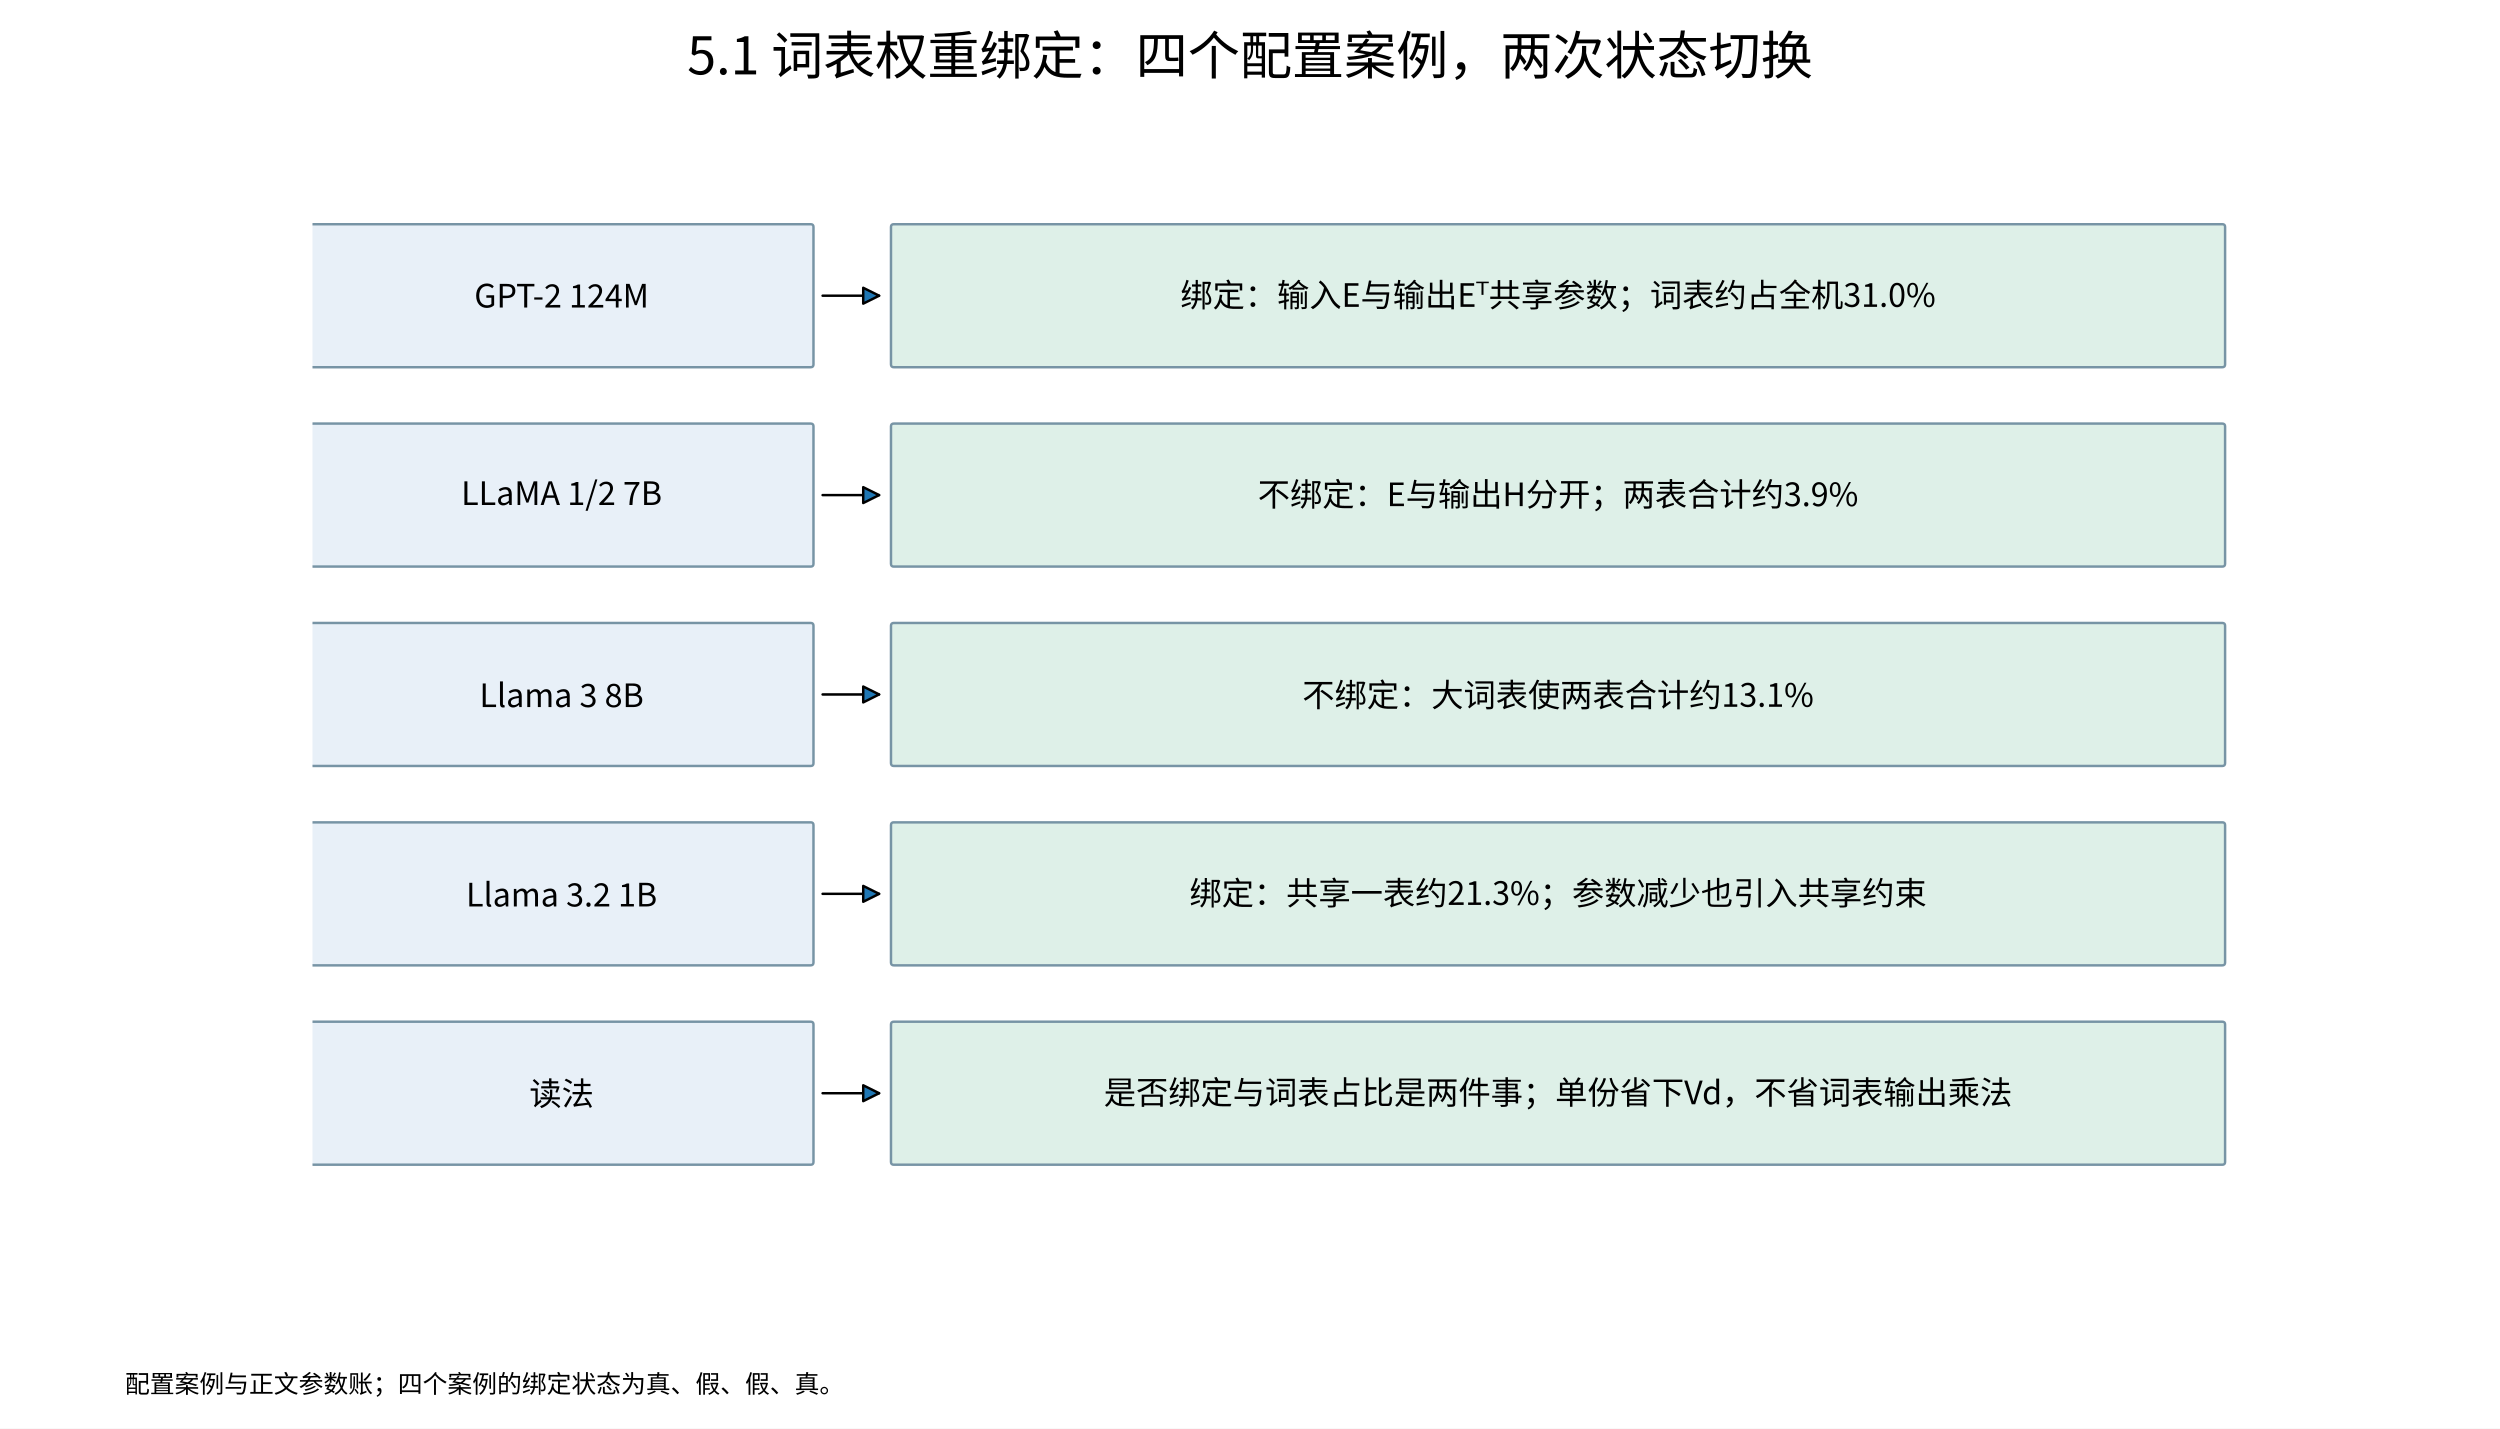
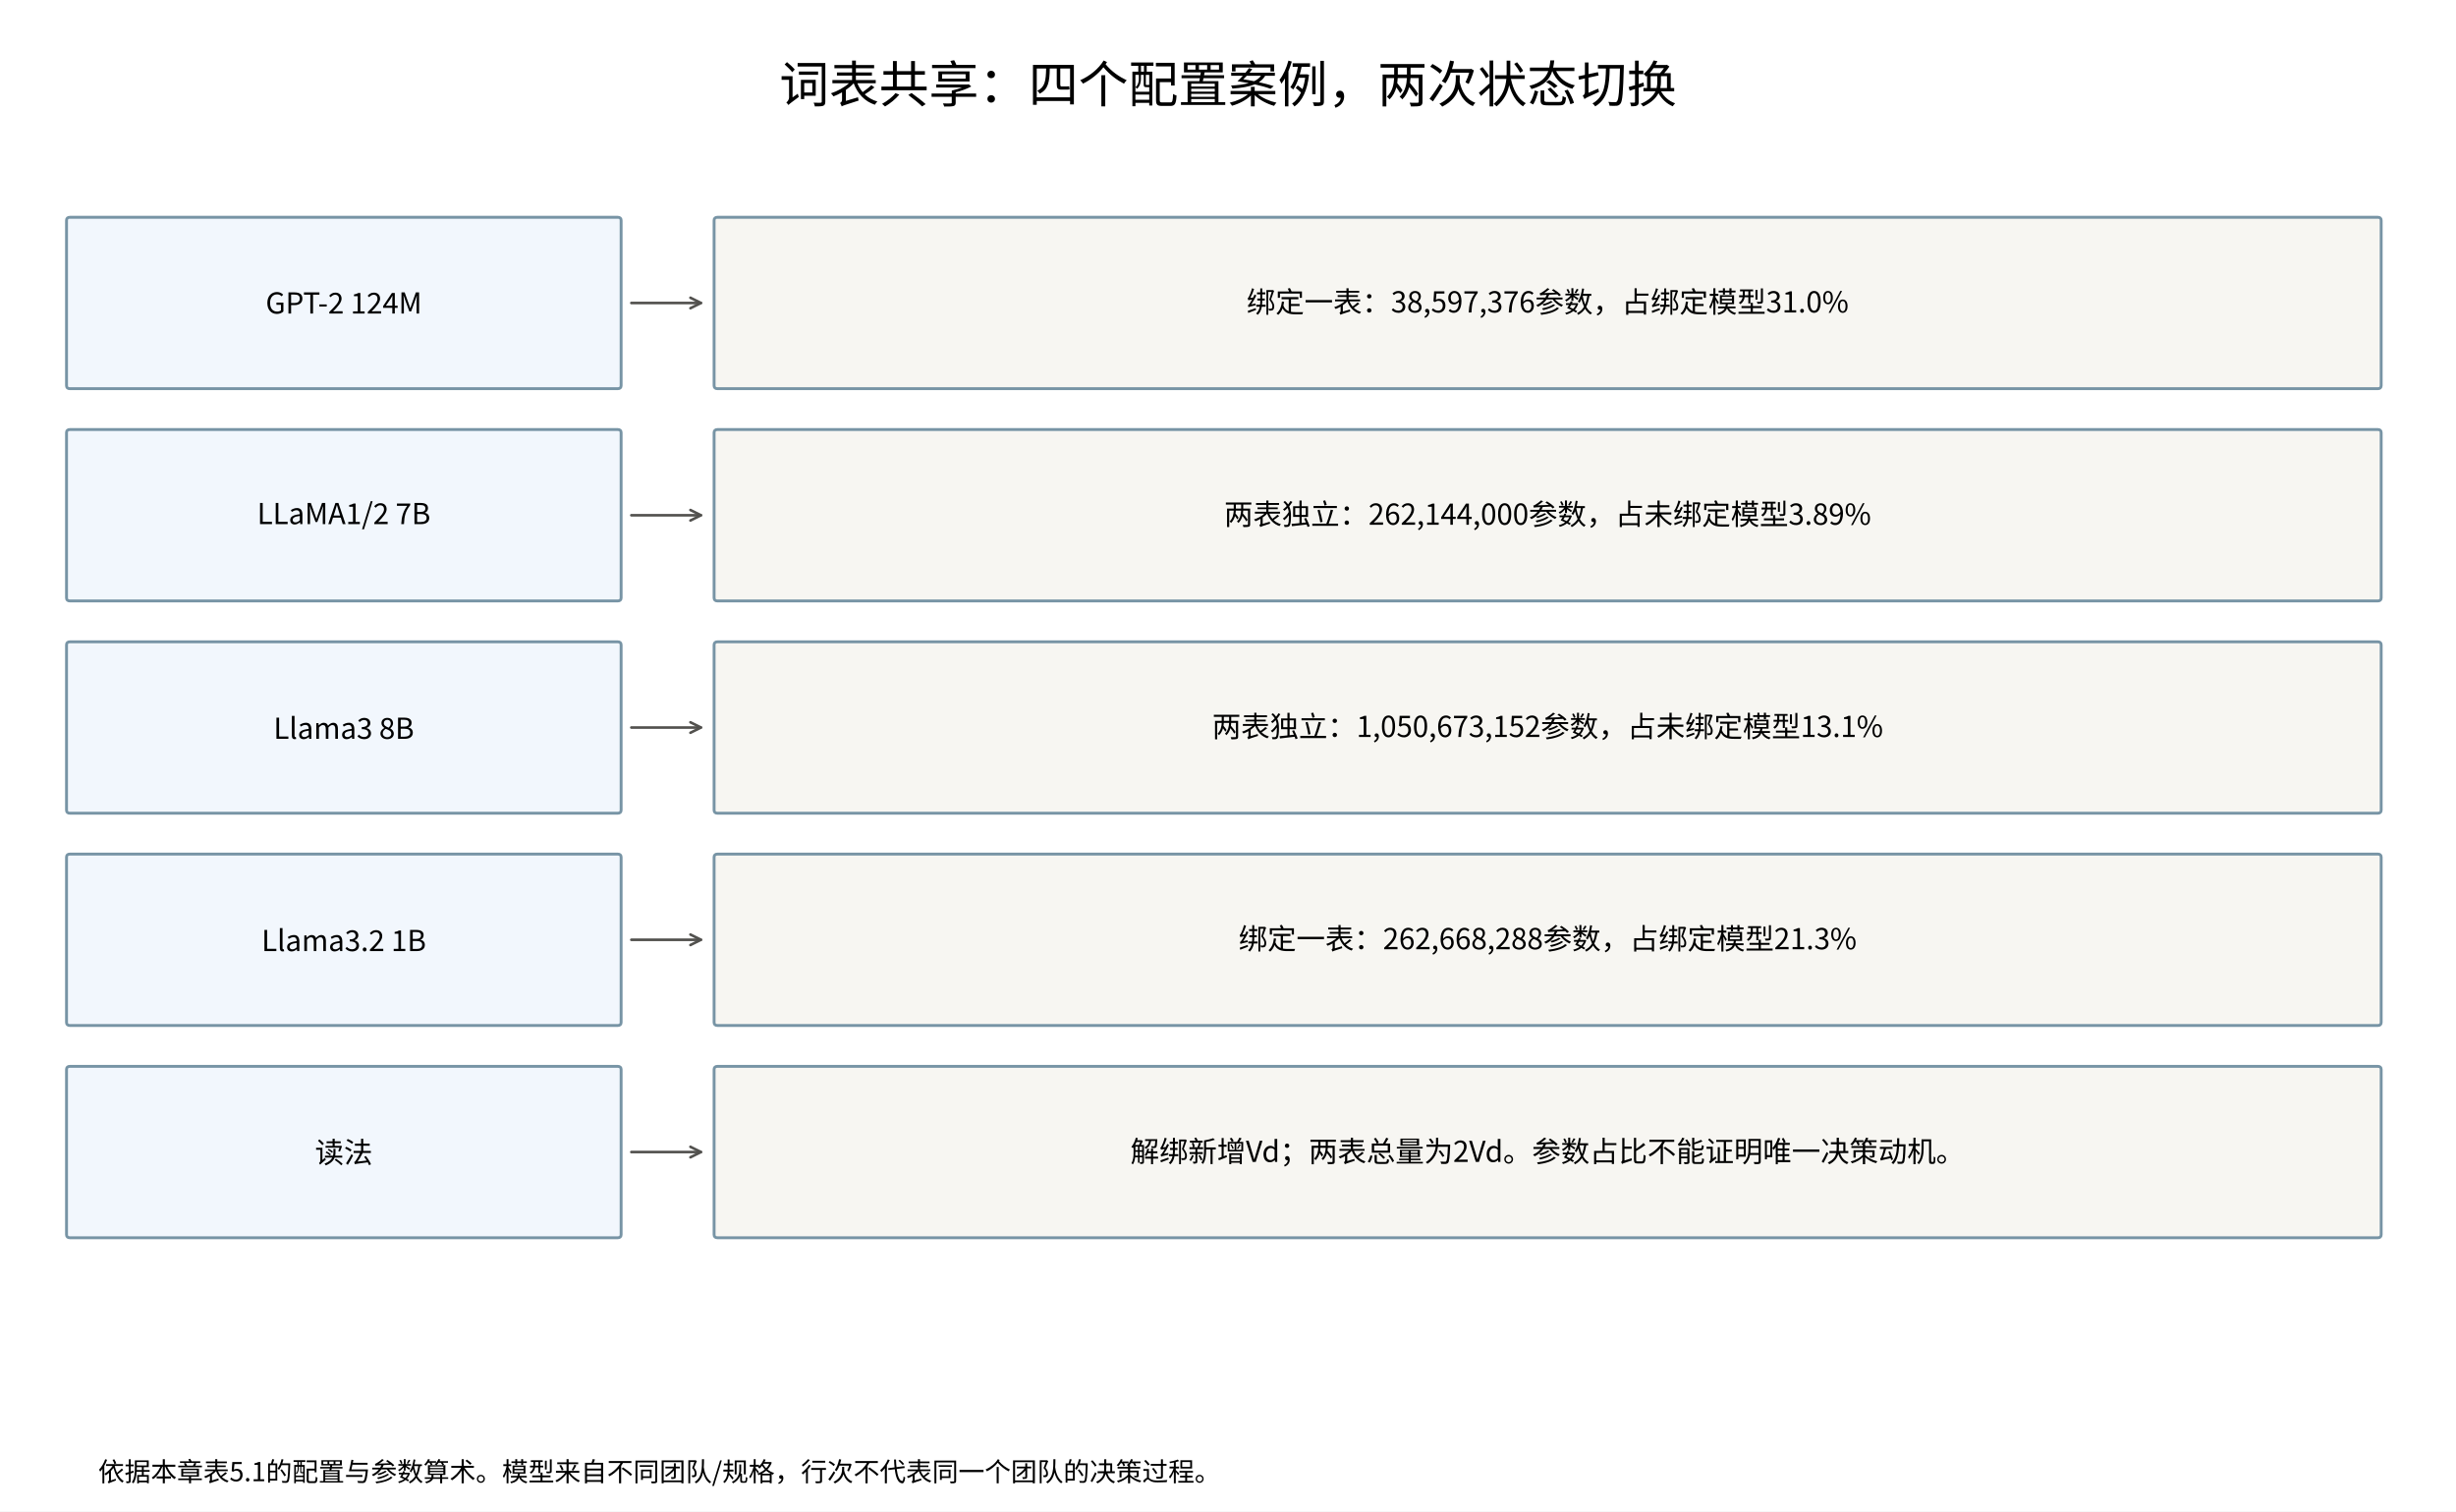
- <svg xmlns="http://www.w3.org/2000/svg" width="1008pt" height="576pt" viewBox="0 0 1008 576" version="1.1">
+ <svg xmlns="http://www.w3.org/2000/svg" width="936pt" height="576pt" viewBox="0 0 936 576" version="1.1">
  <defs>
    <style type="text/css">*{stroke-linejoin: round; stroke-linecap: butt}</style>
  </defs>
  <g id="figure_1">
    <g id="patch_1">
-       <path d="M 0 576  L 1008 576  L 1008 0  L 0 0  z " style="fill: #ffffff" />
+       <path d="M 0 576  L 936 576  L 936 0  L 0 0  z " style="fill: #ffffff" />
    </g>
    <g id="axes_1">
      <g id="patch_2">
-         <path d="M 126 148.061  L 326.88 148.061  Q 327.996 148.061 327.996 146.952  L 327.996 91.512  Q 327.996 90.403 326.88 90.403  L 126 90.403  Q 124.884 90.403 124.884 91.512  L 124.884 146.952  Q 124.884 148.061 126 148.061  z " clip-path="url(#p68bcdd2fe8)" style="fill: #e8f0f8; stroke: #7794a5; stroke-linejoin: miter" />
+         <path d="M 26.62 148.118  L 235.445 148.118  Q 236.711 148.118 236.711 146.92  L 236.711 84.004  Q 236.711 82.806 235.445 82.806  L 26.62 82.806  Q 25.354 82.806 25.354 84.004  L 25.354 146.92  Q 25.354 148.118 26.62 148.118  z " clip-path="url(#p736b3283e4)" style="fill: #f2f7fd; stroke: #7794a5; stroke-width: 1.1; stroke-linejoin: miter" />
      </g>
      <g id="patch_3">
-         <path d="M 360.36 148.061  L 896.04 148.061  Q 897.156 148.061 897.156 146.952  L 897.156 91.512  Q 897.156 90.403 896.04 90.403  L 360.36 90.403  Q 359.244 90.403 359.244 91.512  L 359.244 146.952  Q 359.244 148.061 360.36 148.061  z " clip-path="url(#p68bcdd2fe8)" style="fill: #def0e8; stroke: #7794a5; stroke-linejoin: miter" />
+         <path d="M 273.413 148.118  L 906.216 148.118  Q 907.482 148.118 907.482 146.92  L 907.482 84.004  Q 907.482 82.806 906.216 82.806  L 273.413 82.806  Q 272.148 82.806 272.148 84.004  L 272.148 146.92  Q 272.148 148.118 273.413 148.118  z " clip-path="url(#p736b3283e4)" style="fill: #f7f6f2; stroke: #7794a5; stroke-width: 1.1; stroke-linejoin: miter" />
      </g>
      <g id="patch_4">
-         <path d="M 331.669 119.232  Q 343.619 119.232 354.451 119.232  " clip-path="url(#p68bcdd2fe8)" style="fill: none; stroke: #000000; stroke-linecap: round" />
-         <path d="M 348.051 116.032  L 354.451 119.232  L 348.051 122.432  z " clip-path="url(#p68bcdd2fe8)" style="fill: #1f77b4; stroke: #000000; stroke-linecap: round" />
+         <path d="M 26.62 229.01  L 235.445 229.01  Q 236.711 229.01 236.711 227.812  L 236.711 164.896  Q 236.711 163.698 235.445 163.698  L 26.62 163.698  Q 25.354 163.698 25.354 164.896  L 25.354 227.812  Q 25.354 229.01 26.62 229.01  z " clip-path="url(#p736b3283e4)" style="fill: #f2f7fd; stroke: #7794a5; stroke-width: 1.1; stroke-linejoin: miter" />
      </g>
      <g id="patch_5">
-         <path d="M 126 228.449  L 326.88 228.449  Q 327.996 228.449 327.996 227.34  L 327.996 171.9  Q 327.996 170.791 326.88 170.791  L 126 170.791  Q 124.884 170.791 124.884 171.9  L 124.884 227.34  Q 124.884 228.449 126 228.449  z " clip-path="url(#p68bcdd2fe8)" style="fill: #e8f0f8; stroke: #7794a5; stroke-linejoin: miter" />
+         <path d="M 273.413 229.01  L 906.216 229.01  Q 907.482 229.01 907.482 227.812  L 907.482 164.896  Q 907.482 163.698 906.216 163.698  L 273.413 163.698  Q 272.148 163.698 272.148 164.896  L 272.148 227.812  Q 272.148 229.01 273.413 229.01  z " clip-path="url(#p736b3283e4)" style="fill: #f7f6f2; stroke: #7794a5; stroke-width: 1.1; stroke-linejoin: miter" />
      </g>
      <g id="patch_6">
-         <path d="M 360.36 228.449  L 896.04 228.449  Q 897.156 228.449 897.156 227.34  L 897.156 171.9  Q 897.156 170.791 896.04 170.791  L 360.36 170.791  Q 359.244 170.791 359.244 171.9  L 359.244 227.34  Q 359.244 228.449 360.36 228.449  z " clip-path="url(#p68bcdd2fe8)" style="fill: #def0e8; stroke: #7794a5; stroke-linejoin: miter" />
+         <path d="M 26.62 309.902  L 235.445 309.902  Q 236.711 309.902 236.711 308.704  L 236.711 245.788  Q 236.711 244.59 235.445 244.59  L 26.62 244.59  Q 25.354 244.59 25.354 245.788  L 25.354 308.704  Q 25.354 309.902 26.62 309.902  z " clip-path="url(#p736b3283e4)" style="fill: #f2f7fd; stroke: #7794a5; stroke-width: 1.1; stroke-linejoin: miter" />
      </g>
      <g id="patch_7">
-         <path d="M 331.669 199.62  Q 343.619 199.62 354.451 199.62  " clip-path="url(#p68bcdd2fe8)" style="fill: none; stroke: #000000; stroke-linecap: round" />
-         <path d="M 348.051 196.42  L 354.451 199.62  L 348.051 202.82  z " clip-path="url(#p68bcdd2fe8)" style="fill: #1f77b4; stroke: #000000; stroke-linecap: round" />
+         <path d="M 273.413 309.902  L 906.216 309.902  Q 907.482 309.902 907.482 308.704  L 907.482 245.788  Q 907.482 244.59 906.216 244.59  L 273.413 244.59  Q 272.148 244.59 272.148 245.788  L 272.148 308.704  Q 272.148 309.902 273.413 309.902  z " clip-path="url(#p736b3283e4)" style="fill: #f7f6f2; stroke: #7794a5; stroke-width: 1.1; stroke-linejoin: miter" />
      </g>
      <g id="patch_8">
-         <path d="M 126 308.837  L 326.88 308.837  Q 327.996 308.837 327.996 307.728  L 327.996 252.288  Q 327.996 251.179 326.88 251.179  L 126 251.179  Q 124.884 251.179 124.884 252.288  L 124.884 307.728  Q 124.884 308.837 126 308.837  z " clip-path="url(#p68bcdd2fe8)" style="fill: #e8f0f8; stroke: #7794a5; stroke-linejoin: miter" />
+         <path d="M 26.62 390.794  L 235.445 390.794  Q 236.711 390.794 236.711 389.596  L 236.711 326.68  Q 236.711 325.482 235.445 325.482  L 26.62 325.482  Q 25.354 325.482 25.354 326.68  L 25.354 389.596  Q 25.354 390.794 26.62 390.794  z " clip-path="url(#p736b3283e4)" style="fill: #f2f7fd; stroke: #7794a5; stroke-width: 1.1; stroke-linejoin: miter" />
      </g>
      <g id="patch_9">
-         <path d="M 360.36 308.837  L 896.04 308.837  Q 897.156 308.837 897.156 307.728  L 897.156 252.288  Q 897.156 251.179 896.04 251.179  L 360.36 251.179  Q 359.244 251.179 359.244 252.288  L 359.244 307.728  Q 359.244 308.837 360.36 308.837  z " clip-path="url(#p68bcdd2fe8)" style="fill: #def0e8; stroke: #7794a5; stroke-linejoin: miter" />
+         <path d="M 273.413 390.794  L 906.216 390.794  Q 907.482 390.794 907.482 389.596  L 907.482 326.68  Q 907.482 325.482 906.216 325.482  L 273.413 325.482  Q 272.148 325.482 272.148 326.68  L 272.148 389.596  Q 272.148 390.794 273.413 390.794  z " clip-path="url(#p736b3283e4)" style="fill: #f7f6f2; stroke: #7794a5; stroke-width: 1.1; stroke-linejoin: miter" />
      </g>
      <g id="patch_10">
-         <path d="M 331.669 280.008  Q 343.619 280.008 354.451 280.008  " clip-path="url(#p68bcdd2fe8)" style="fill: none; stroke: #000000; stroke-linecap: round" />
-         <path d="M 348.051 276.808  L 354.451 280.008  L 348.051 283.208  z " clip-path="url(#p68bcdd2fe8)" style="fill: #1f77b4; stroke: #000000; stroke-linecap: round" />
+         <path d="M 26.62 471.686  L 235.445 471.686  Q 236.711 471.686 236.711 470.488  L 236.711 407.572  Q 236.711 406.374 235.445 406.374  L 26.62 406.374  Q 25.354 406.374 25.354 407.572  L 25.354 470.488  Q 25.354 471.686 26.62 471.686  z " clip-path="url(#p736b3283e4)" style="fill: #f2f7fd; stroke: #7794a5; stroke-width: 1.1; stroke-linejoin: miter" />
      </g>
      <g id="patch_11">
-         <path d="M 126 389.225  L 326.88 389.225  Q 327.996 389.225 327.996 388.116  L 327.996 332.676  Q 327.996 331.567 326.88 331.567  L 126 331.567  Q 124.884 331.567 124.884 332.676  L 124.884 388.116  Q 124.884 389.225 126 389.225  z " clip-path="url(#p68bcdd2fe8)" style="fill: #e8f0f8; stroke: #7794a5; stroke-linejoin: miter" />
+         <path d="M 273.413 471.686  L 906.216 471.686  Q 907.482 471.686 907.482 470.488  L 907.482 407.572  Q 907.482 406.374 906.216 406.374  L 273.413 406.374  Q 272.148 406.374 272.148 407.572  L 272.148 470.488  Q 272.148 471.686 273.413 471.686  z " clip-path="url(#p736b3283e4)" style="fill: #f7f6f2; stroke: #7794a5; stroke-width: 1.1; stroke-linejoin: miter" />
+       </g>
+       <g id="text_1">
+         <text style="font-size: 11px; font-family: 'Noto Sans CJK SC', 'DejaVu Sans'; text-anchor: middle" x="131.033" y="119.493" transform="rotate(-0 131.0325 119.4933)">GPT-2 124M</text>
+       </g>
+       <g id="text_2">
+         <text style="font-size: 11px; font-family: 'Noto Sans CJK SC', 'DejaVu Sans'; text-anchor: middle" x="589.815" y="119.076" transform="rotate(-0 589.8145 119.0757)">绑定一表：38,597,376参数，占绑定模型31.0%</text>
      </g>
      <g id="patch_12">
-         <path d="M 360.36 389.225  L 896.04 389.225  Q 897.156 389.225 897.156 388.116  L 897.156 332.676  Q 897.156 331.567 896.04 331.567  L 360.36 331.567  Q 359.244 331.567 359.244 332.676  L 359.244 388.116  Q 359.244 389.225 360.36 389.225  z " clip-path="url(#p68bcdd2fe8)" style="fill: #def0e8; stroke: #7794a5; stroke-linejoin: miter" />
+         <path d="M 240.606 115.462  Q 254.427 115.462 267.13 115.462  " style="fill: none; stroke: #52514e; stroke-linecap: round" />
+         <path d="M 263.13 113.462  L 267.13 115.462  L 263.13 117.462  " style="fill: none; stroke: #52514e; stroke-linecap: round" />
+       </g>
+       <g id="text_3">
+         <text style="font-size: 11px; font-family: 'Noto Sans CJK SC', 'DejaVu Sans'; text-anchor: middle" x="131.033" y="199.737" transform="rotate(-0 131.0325 199.7365)">LLaMA1/2 7B</text>
+       </g>
+       <g id="text_4">
+         <text style="font-size: 11px; font-family: 'Noto Sans CJK SC', 'DejaVu Sans'; text-anchor: middle" x="589.815" y="199.968" transform="rotate(-0 589.8145 199.9677)">两表独立：262,144,000参数，占未绑定模型3.89%</text>
      </g>
      <g id="patch_13">
-         <path d="M 331.669 360.396  Q 343.619 360.396 354.451 360.396  " clip-path="url(#p68bcdd2fe8)" style="fill: none; stroke: #000000; stroke-linecap: round" />
-         <path d="M 348.051 357.196  L 354.451 360.396  L 348.051 363.596  z " clip-path="url(#p68bcdd2fe8)" style="fill: #1f77b4; stroke: #000000; stroke-linecap: round" />
+         <path d="M 240.606 196.354  Q 254.427 196.354 267.13 196.354  " style="fill: none; stroke: #52514e; stroke-linecap: round" />
+         <path d="M 263.13 194.354  L 267.13 196.354  L 263.13 198.354  " style="fill: none; stroke: #52514e; stroke-linecap: round" />
+       </g>
+       <g id="text_5">
+         <text style="font-size: 11px; font-family: 'Noto Sans CJK SC', 'DejaVu Sans'; text-anchor: middle" x="131.033" y="281.552" transform="rotate(-0 131.0325 281.5523)">Llama3 8B</text>
+       </g>
+       <g id="text_6">
+         <text style="font-size: 11px; font-family: 'Noto Sans CJK SC', 'DejaVu Sans'; text-anchor: middle" x="589.815" y="280.86" transform="rotate(-0 589.8145 280.8597)">两表独立：1,050,673,152参数，占未绑定模型13.1%</text>
      </g>
      <g id="patch_14">
-         <path d="M 126 469.613  L 326.88 469.613  Q 327.996 469.613 327.996 468.504  L 327.996 413.064  Q 327.996 411.955 326.88 411.955  L 126 411.955  Q 124.884 411.955 124.884 413.064  L 124.884 468.504  Q 124.884 469.613 126 469.613  z " clip-path="url(#p68bcdd2fe8)" style="fill: #e8f0f8; stroke: #7794a5; stroke-linejoin: miter" />
+         <path d="M 240.606 277.246  Q 254.427 277.246 267.13 277.246  " style="fill: none; stroke: #52514e; stroke-linecap: round" />
+         <path d="M 263.13 275.246  L 267.13 277.246  L 263.13 279.246  " style="fill: none; stroke: #52514e; stroke-linecap: round" />
+       </g>
+       <g id="text_7">
+         <text style="font-size: 11px; font-family: 'Noto Sans CJK SC', 'DejaVu Sans'; text-anchor: middle" x="131.033" y="362.444" transform="rotate(-0 131.0325 362.4443)">Llama3.2 1B</text>
+       </g>
+       <g id="text_8">
+         <text style="font-size: 11px; font-family: 'Noto Sans CJK SC', 'DejaVu Sans'; text-anchor: middle" x="589.815" y="361.752" transform="rotate(-0 589.8145 361.7517)">绑定一表：262,668,288参数，占绑定模型21.3%</text>
      </g>
      <g id="patch_15">
-         <path d="M 360.36 469.613  L 896.04 469.613  Q 897.156 469.613 897.156 468.504  L 897.156 413.064  Q 897.156 411.955 896.04 411.955  L 360.36 411.955  Q 359.244 411.955 359.244 413.064  L 359.244 468.504  Q 359.244 469.613 360.36 469.613  z " clip-path="url(#p68bcdd2fe8)" style="fill: #def0e8; stroke: #7794a5; stroke-linejoin: miter" />
+         <path d="M 240.606 358.138  Q 254.427 358.138 267.13 358.138  " style="fill: none; stroke: #52514e; stroke-linecap: round" />
+         <path d="M 263.13 356.138  L 267.13 358.138  L 263.13 360.138  " style="fill: none; stroke: #52514e; stroke-linecap: round" />
+       </g>
+       <g id="text_9">
+         <text style="font-size: 11px; font-family: 'Noto Sans CJK SC', 'DejaVu Sans'; text-anchor: middle" x="131.033" y="443.183" transform="rotate(-0 131.0325 443.1825)">读法</text>
+       </g>
+       <g id="text_10">
+         <text style="font-size: 11px; font-family: 'Noto Sans CJK SC', 'DejaVu Sans'; text-anchor: middle" x="589.815" y="442.792" transform="rotate(-0 589.8145 442.7923)">解绑新增Vd；两表总量为2Vd。参数占比不能证明唯一决策动机。</text>
      </g>
      <g id="patch_16">
-         <path d="M 331.669 440.784  Q 343.619 440.784 354.451 440.784  " clip-path="url(#p68bcdd2fe8)" style="fill: none; stroke: #000000; stroke-linecap: round" />
-         <path d="M 348.051 437.584  L 354.451 440.784  L 348.051 443.984  z " clip-path="url(#p68bcdd2fe8)" style="fill: #1f77b4; stroke: #000000; stroke-linecap: round" />
+         <path d="M 240.606 439.03  Q 254.427 439.03 267.13 439.03  " style="fill: none; stroke: #52514e; stroke-linecap: round" />
+         <path d="M 263.13 437.03  L 267.13 439.03  L 263.13 441.03  " style="fill: none; stroke: #52514e; stroke-linecap: round" />
      </g>
-       <g id="text_1">
-         <text style="font-size: 13px; font-family: 'Noto Sans CJK SC', 'DejaVu Sans'; text-anchor: middle" x="226.44" y="123.996" transform="rotate(-0 226.44 123.9963)">GPT-2 124M</text>
-       </g>
-       <g id="text_2">
-         <text style="font-size: 13px; font-family: 'Noto Sans CJK SC', 'DejaVu Sans'; text-anchor: middle" x="628.2" y="123.717" transform="rotate(-0 628.2 123.717)">绑定：输入E与输出Eᵀ共享参数；词表约占全机31.0%</text>
-       </g>
-       <g id="text_3">
-         <text style="font-size: 13px; font-family: 'Noto Sans CJK SC', 'DejaVu Sans'; text-anchor: middle" x="226.44" y="203.618" transform="rotate(-0 226.44 203.6175)">LLaMA 1/2 7B</text>
-       </g>
-       <g id="text_4">
-         <text style="font-size: 13px; font-family: 'Noto Sans CJK SC', 'DejaVu Sans'; text-anchor: middle" x="628.2" y="204.08" transform="rotate(-0 628.2 204.0796)">不绑定：E与输出H分开；两表合计约3.9%</text>
-       </g>
-       <g id="text_5">
-         <text style="font-size: 13px; font-family: 'Noto Sans CJK SC', 'DejaVu Sans'; text-anchor: middle" x="226.44" y="285.097" transform="rotate(-0 226.44 285.0973)">Llama 3 8B</text>
-       </g>
-       <g id="text_6">
-         <text style="font-size: 13px; font-family: 'Noto Sans CJK SC', 'DejaVu Sans'; text-anchor: middle" x="628.2" y="284.967" transform="rotate(-0 628.2 284.9673)">不绑定：大词表使两表合计约13.1%</text>
-       </g>
-       <g id="text_7">
-         <text style="font-size: 13px; font-family: 'Noto Sans CJK SC', 'DejaVu Sans'; text-anchor: middle" x="226.44" y="365.485" transform="rotate(-0 226.44 365.4853)">Llama 3.2 1B</text>
-       </g>
-       <g id="text_8">
-         <text style="font-size: 13px; font-family: 'Noto Sans CJK SC', 'DejaVu Sans'; text-anchor: middle" x="628.2" y="364.856" transform="rotate(-0 628.2 364.8556)">绑定：共享一表约21.3%；参数减少也引入共享约束</text>
-       </g>
-       <g id="text_9">
-         <text style="font-size: 13px; font-family: 'Noto Sans CJK SC', 'DejaVu Sans'; text-anchor: middle" x="226.44" y="445.692" transform="rotate(-0 226.44 445.6915)">读法</text>
-       </g>
-       <g id="text_10">
-         <text style="font-size: 13px; font-family: 'Noto Sans CJK SC', 'DejaVu Sans'; text-anchor: middle" x="628.2" y="445.244" transform="rotate(-0 628.2 445.2436)">是否绑定与词表占比是两件事；单份省下Vd，不省词表输出乘法</text>
+       <g id="text_11">
+         <text style="font-size: 19px; font-family: 'Noto Sans CJK SC', 'DejaVu Sans'; text-anchor: middle" x="468" y="39.04" transform="rotate(-0 468 39.04)">词表共享：四个配置案例，两次状态切换</text>
      </g>
    </g>
-     <g id="text_11">
-       <text style="font-size: 21px; font-family: 'Noto Sans CJK SC', 'DejaVu Sans'; text-anchor: middle" x="504" y="30" transform="rotate(-0 504 30)">5.1 词表权重绑定：四个配置案例，两次状态切换</text>
-     </g>
    <g id="text_12">
-       <text style="font-size: 10px; font-family: 'Noto Sans CJK SC', 'DejaVu Sans'; text-anchor: start" x="50.4" y="561.6" transform="rotate(-0 50.4 561.6)">配置案例与正文参数账；四个案例的绑定状态为真、假、假、真。</text>
+       <text style="font-size: 10px; font-family: 'Noto Sans CJK SC', 'DejaVu Sans'; text-anchor: start" x="37.44" y="564.48" transform="rotate(-0 37.44 564.48)">依据本章表5.1的配置与参数算术。模型来自不同团队/规格，行次不代表同一个团队的决策过程。</text>
    </g>
  </g>
  <defs>
-     <clipPath id="p68bcdd2fe8">
-       <rect x="126" y="74.88" width="781.2" height="443.52" />
+     <clipPath id="p736b3283e4">
+       <rect x="10.8" y="57.04" width="914.4" height="479.36" />
    </clipPath>
  </defs>
</svg>
